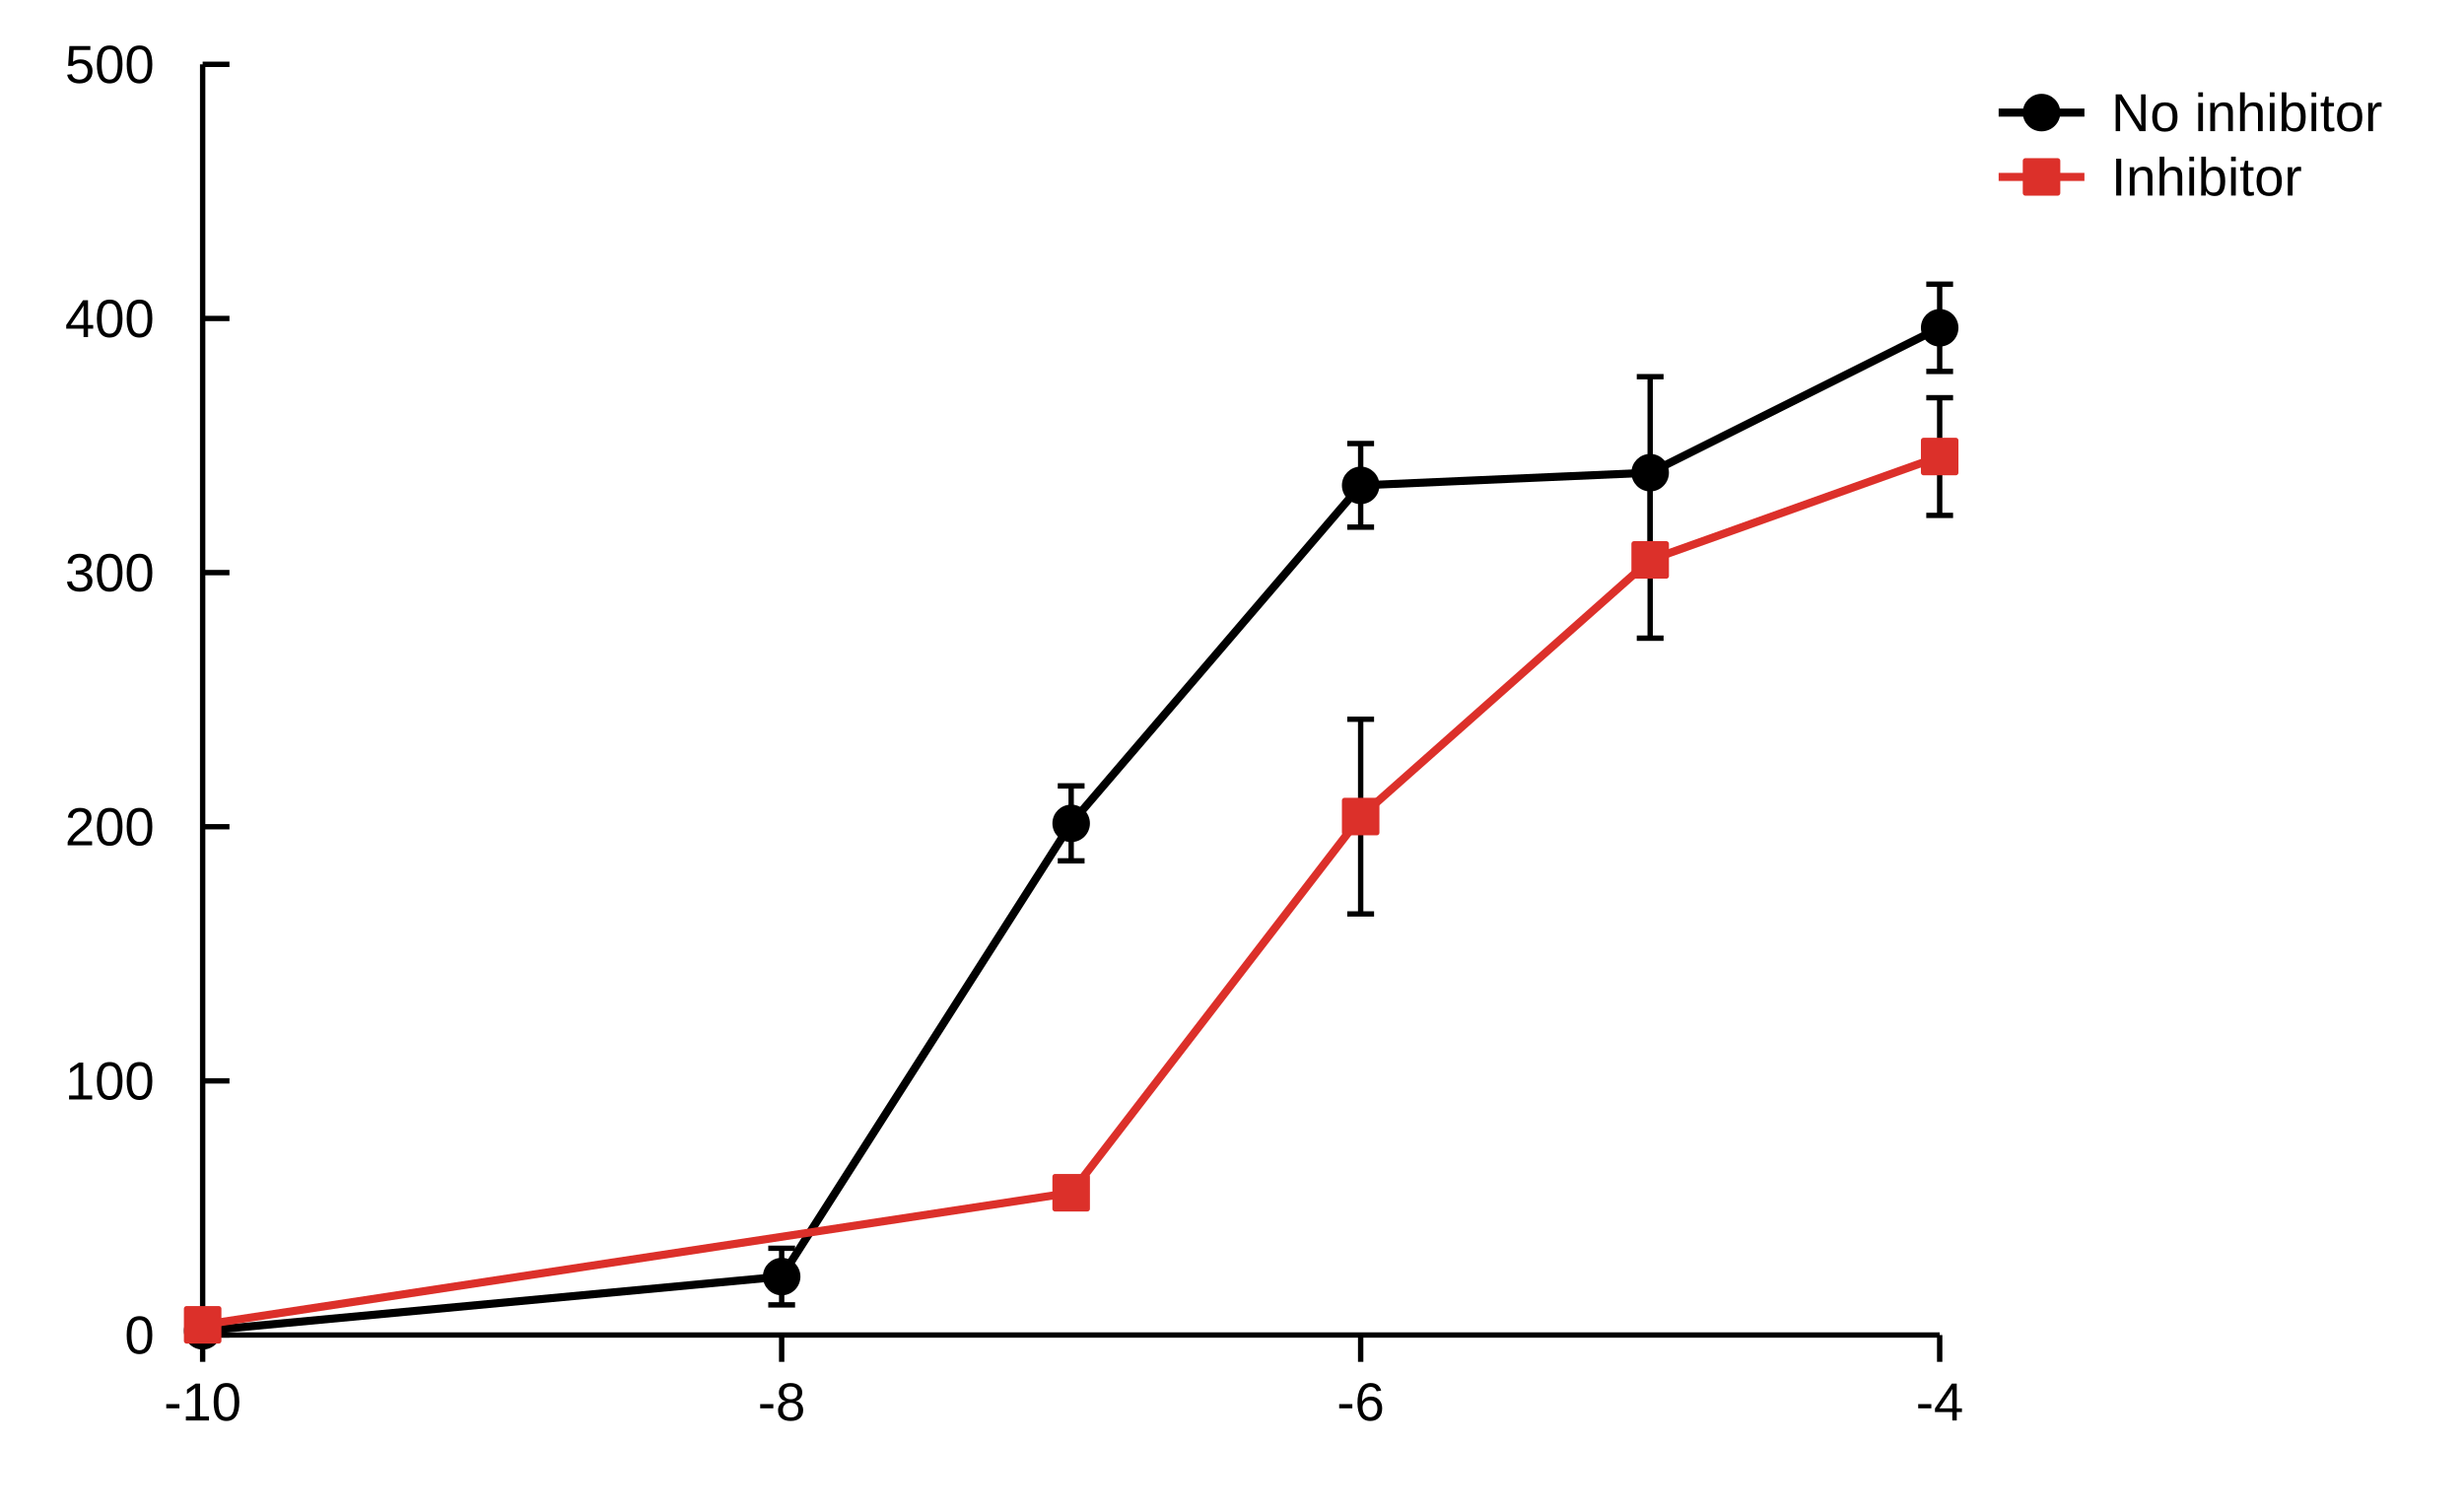
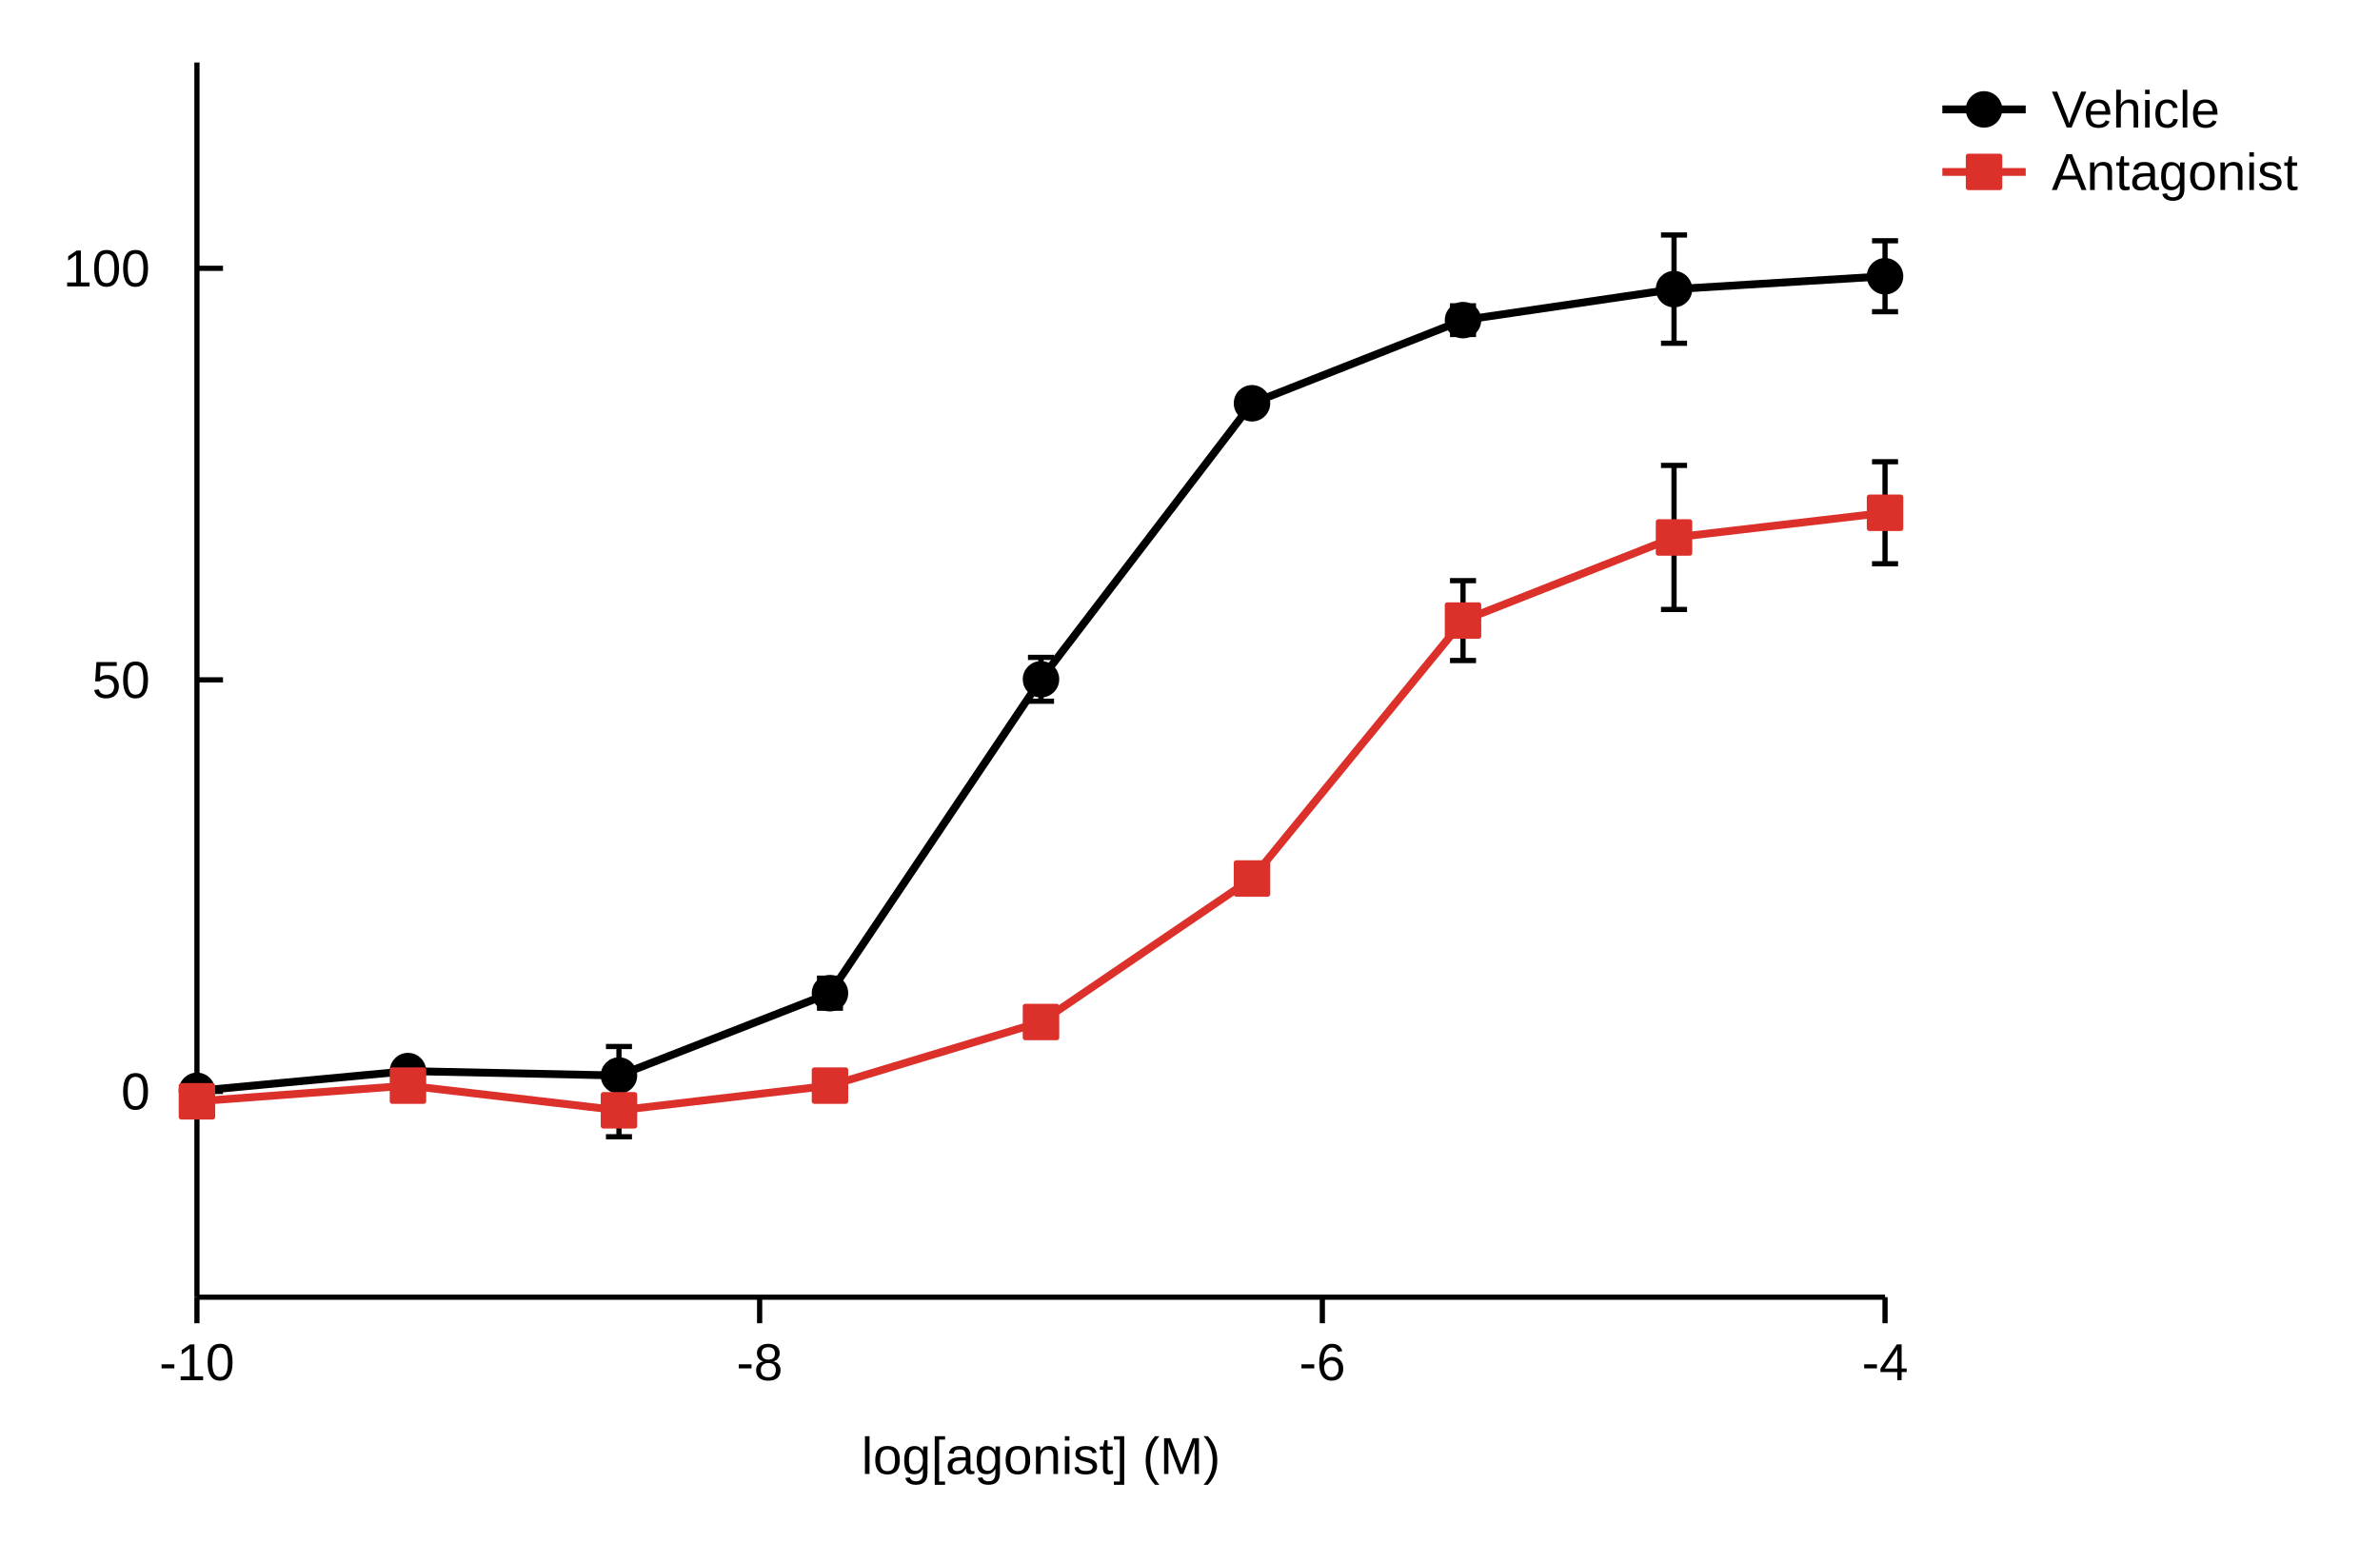
- <svg xmlns="http://www.w3.org/2000/svg" width="459.60pt" height="282.00pt" viewBox="0 0 459.60 282.00">
-   <rect width="459.60" height="282.00" fill="#ffffff" />
-   <rect x="0.00" y="0.00" width="459.60" height="282.00" fill="#ffffff" stroke="none" />
+ <svg xmlns="http://www.w3.org/2000/svg" width="456.80pt" height="300.00pt" viewBox="0 0 456.80 300.00">
+   <rect width="456.80" height="300.00" fill="#ffffff" />
+   <rect x="0.00" y="0.00" width="456.80" height="300.00" fill="#ffffff" stroke="none" />
  <line x1="37.80" y1="249.00" x2="361.80" y2="249.00" stroke="#000000" stroke-width="1.00" stroke-linecap="butt" stroke-linejoin="round" />
  <line x1="37.80" y1="12.00" x2="37.80" y2="249.00" stroke="#000000" stroke-width="1.00" stroke-linecap="butt" stroke-linejoin="round" />
  <line x1="37.80" y1="249.00" x2="37.80" y2="254.00" stroke="#000000" stroke-width="1.00" stroke-linecap="butt" stroke-linejoin="round" />
  <text x="37.80" y="258.00" font-family="Arial" font-size="10.00" fill="#000000" text-anchor="middle" dominant-baseline="hanging">-10</text>
  <line x1="145.80" y1="249.00" x2="145.80" y2="254.00" stroke="#000000" stroke-width="1.00" stroke-linecap="butt" stroke-linejoin="round" />
  <text x="145.80" y="258.00" font-family="Arial" font-size="10.00" fill="#000000" text-anchor="middle" dominant-baseline="hanging">-8</text>
  <line x1="253.80" y1="249.00" x2="253.80" y2="254.00" stroke="#000000" stroke-width="1.00" stroke-linecap="butt" stroke-linejoin="round" />
  <text x="253.80" y="258.00" font-family="Arial" font-size="10.00" fill="#000000" text-anchor="middle" dominant-baseline="hanging">-6</text>
  <line x1="361.80" y1="249.00" x2="361.80" y2="254.00" stroke="#000000" stroke-width="1.00" stroke-linecap="butt" stroke-linejoin="round" />
  <text x="361.80" y="258.00" font-family="Arial" font-size="10.00" fill="#000000" text-anchor="middle" dominant-baseline="hanging">-4</text>
-   <line x1="37.80" y1="249.00" x2="42.80" y2="249.00" stroke="#000000" stroke-width="1.00" stroke-linecap="butt" stroke-linejoin="round" />
-   <text x="28.80" y="249.00" font-family="Arial" font-size="10.00" fill="#000000" text-anchor="end" dominant-baseline="central">0</text>
-   <line x1="37.80" y1="201.60" x2="42.80" y2="201.60" stroke="#000000" stroke-width="1.00" stroke-linecap="butt" stroke-linejoin="round" />
-   <text x="28.80" y="201.60" font-family="Arial" font-size="10.00" fill="#000000" text-anchor="end" dominant-baseline="central">100</text>
-   <line x1="37.80" y1="154.20" x2="42.80" y2="154.20" stroke="#000000" stroke-width="1.00" stroke-linecap="butt" stroke-linejoin="round" />
-   <text x="28.80" y="154.20" font-family="Arial" font-size="10.00" fill="#000000" text-anchor="end" dominant-baseline="central">200</text>
-   <line x1="37.80" y1="106.80" x2="42.80" y2="106.80" stroke="#000000" stroke-width="1.00" stroke-linecap="butt" stroke-linejoin="round" />
-   <text x="28.80" y="106.80" font-family="Arial" font-size="10.00" fill="#000000" text-anchor="end" dominant-baseline="central">300</text>
-   <line x1="37.80" y1="59.40" x2="42.80" y2="59.40" stroke="#000000" stroke-width="1.00" stroke-linecap="butt" stroke-linejoin="round" />
-   <text x="28.80" y="59.40" font-family="Arial" font-size="10.00" fill="#000000" text-anchor="end" dominant-baseline="central">400</text>
-   <line x1="37.80" y1="12.00" x2="42.80" y2="12.00" stroke="#000000" stroke-width="1.00" stroke-linecap="butt" stroke-linejoin="round" />
-   <text x="28.80" y="12.00" font-family="Arial" font-size="10.00" fill="#000000" text-anchor="end" dominant-baseline="central">500</text>
-   <polyline points="37.80,248.21 145.80,238.10 199.80,153.57 253.80,90.53 307.80,88.16 361.80,61.14" fill="none" stroke="#000000" stroke-width="1.50" stroke-linecap="butt" stroke-linejoin="round" />
-   <line x1="37.80" y1="248.21" x2="37.80" y2="247.49" stroke="#000000" stroke-width="1.00" stroke-linecap="butt" stroke-linejoin="round" />
-   <line x1="35.30" y1="247.49" x2="40.30" y2="247.49" stroke="#000000" stroke-width="1.00" stroke-linecap="butt" stroke-linejoin="round" />
-   <line x1="37.80" y1="248.21" x2="37.80" y2="248.93" stroke="#000000" stroke-width="1.00" stroke-linecap="butt" stroke-linejoin="round" />
-   <line x1="35.30" y1="248.93" x2="40.30" y2="248.93" stroke="#000000" stroke-width="1.00" stroke-linecap="butt" stroke-linejoin="round" />
-   <circle cx="37.80" cy="248.21" r="3.00" fill="#000000" stroke="#000000" stroke-width="1.00" stroke-linecap="butt" stroke-linejoin="round" />
-   <line x1="145.80" y1="238.10" x2="145.80" y2="232.82" stroke="#000000" stroke-width="1.00" stroke-linecap="butt" stroke-linejoin="round" />
-   <line x1="143.30" y1="232.82" x2="148.30" y2="232.82" stroke="#000000" stroke-width="1.00" stroke-linecap="butt" stroke-linejoin="round" />
-   <line x1="145.80" y1="238.10" x2="145.80" y2="243.38" stroke="#000000" stroke-width="1.00" stroke-linecap="butt" stroke-linejoin="round" />
-   <line x1="143.30" y1="243.38" x2="148.30" y2="243.38" stroke="#000000" stroke-width="1.00" stroke-linecap="butt" stroke-linejoin="round" />
-   <circle cx="145.80" cy="238.10" r="3.00" fill="#000000" stroke="#000000" stroke-width="1.00" stroke-linecap="butt" stroke-linejoin="round" />
-   <line x1="199.80" y1="153.57" x2="199.80" y2="146.58" stroke="#000000" stroke-width="1.00" stroke-linecap="butt" stroke-linejoin="round" />
-   <line x1="197.30" y1="146.58" x2="202.30" y2="146.58" stroke="#000000" stroke-width="1.00" stroke-linecap="butt" stroke-linejoin="round" />
-   <line x1="199.80" y1="153.57" x2="199.80" y2="160.56" stroke="#000000" stroke-width="1.00" stroke-linecap="butt" stroke-linejoin="round" />
-   <line x1="197.30" y1="160.56" x2="202.30" y2="160.56" stroke="#000000" stroke-width="1.00" stroke-linecap="butt" stroke-linejoin="round" />
-   <circle cx="199.80" cy="153.57" r="3.00" fill="#000000" stroke="#000000" stroke-width="1.00" stroke-linecap="butt" stroke-linejoin="round" />
-   <line x1="253.80" y1="90.53" x2="253.80" y2="82.73" stroke="#000000" stroke-width="1.00" stroke-linecap="butt" stroke-linejoin="round" />
-   <line x1="251.30" y1="82.73" x2="256.30" y2="82.73" stroke="#000000" stroke-width="1.00" stroke-linecap="butt" stroke-linejoin="round" />
-   <line x1="253.80" y1="90.53" x2="253.80" y2="98.32" stroke="#000000" stroke-width="1.00" stroke-linecap="butt" stroke-linejoin="round" />
-   <line x1="251.30" y1="98.32" x2="256.30" y2="98.32" stroke="#000000" stroke-width="1.00" stroke-linecap="butt" stroke-linejoin="round" />
-   <circle cx="253.80" cy="90.53" r="3.00" fill="#000000" stroke="#000000" stroke-width="1.00" stroke-linecap="butt" stroke-linejoin="round" />
-   <line x1="307.80" y1="88.16" x2="307.80" y2="70.26" stroke="#000000" stroke-width="1.00" stroke-linecap="butt" stroke-linejoin="round" />
-   <line x1="305.30" y1="70.26" x2="310.30" y2="70.26" stroke="#000000" stroke-width="1.00" stroke-linecap="butt" stroke-linejoin="round" />
-   <line x1="307.80" y1="88.16" x2="307.80" y2="106.05" stroke="#000000" stroke-width="1.00" stroke-linecap="butt" stroke-linejoin="round" />
-   <line x1="305.30" y1="106.05" x2="310.30" y2="106.05" stroke="#000000" stroke-width="1.00" stroke-linecap="butt" stroke-linejoin="round" />
-   <circle cx="307.80" cy="88.16" r="3.00" fill="#000000" stroke="#000000" stroke-width="1.00" stroke-linecap="butt" stroke-linejoin="round" />
-   <line x1="361.80" y1="61.14" x2="361.80" y2="53.01" stroke="#000000" stroke-width="1.00" stroke-linecap="butt" stroke-linejoin="round" />
-   <line x1="359.30" y1="53.01" x2="364.30" y2="53.01" stroke="#000000" stroke-width="1.00" stroke-linecap="butt" stroke-linejoin="round" />
-   <line x1="361.80" y1="61.14" x2="361.80" y2="69.27" stroke="#000000" stroke-width="1.00" stroke-linecap="butt" stroke-linejoin="round" />
-   <line x1="359.30" y1="69.27" x2="364.30" y2="69.27" stroke="#000000" stroke-width="1.00" stroke-linecap="butt" stroke-linejoin="round" />
-   <circle cx="361.80" cy="61.14" r="3.00" fill="#000000" stroke="#000000" stroke-width="1.00" stroke-linecap="butt" stroke-linejoin="round" />
-   <polyline points="37.80,247.10 199.80,222.46 253.80,152.30 307.80,104.43 361.80,85.15" fill="none" stroke="#dc302a" stroke-width="1.50" stroke-linecap="butt" stroke-linejoin="round" />
-   <line x1="37.80" y1="247.10" x2="37.80" y2="246.63" stroke="#000000" stroke-width="1.00" stroke-linecap="butt" stroke-linejoin="round" />
-   <line x1="35.30" y1="246.63" x2="40.30" y2="246.63" stroke="#000000" stroke-width="1.00" stroke-linecap="butt" stroke-linejoin="round" />
-   <line x1="37.80" y1="247.10" x2="37.80" y2="247.58" stroke="#000000" stroke-width="1.00" stroke-linecap="butt" stroke-linejoin="round" />
-   <line x1="35.30" y1="247.58" x2="40.30" y2="247.58" stroke="#000000" stroke-width="1.00" stroke-linecap="butt" stroke-linejoin="round" />
-   <polygon points="34.80,244.10 40.80,244.10 40.80,250.10 34.80,250.10" fill="#dc302a" stroke="#dc302a" stroke-width="1.00" stroke-linecap="butt" stroke-linejoin="round" />
-   <line x1="199.80" y1="222.46" x2="199.80" y2="220.28" stroke="#000000" stroke-width="1.00" stroke-linecap="butt" stroke-linejoin="round" />
-   <line x1="197.30" y1="220.28" x2="202.30" y2="220.28" stroke="#000000" stroke-width="1.00" stroke-linecap="butt" stroke-linejoin="round" />
-   <line x1="199.80" y1="222.46" x2="199.80" y2="224.63" stroke="#000000" stroke-width="1.00" stroke-linecap="butt" stroke-linejoin="round" />
-   <line x1="197.30" y1="224.63" x2="202.30" y2="224.63" stroke="#000000" stroke-width="1.00" stroke-linecap="butt" stroke-linejoin="round" />
-   <polygon points="196.80,219.46 202.80,219.46 202.80,225.46 196.80,225.46" fill="#dc302a" stroke="#dc302a" stroke-width="1.00" stroke-linecap="butt" stroke-linejoin="round" />
-   <line x1="253.80" y1="152.30" x2="253.80" y2="134.15" stroke="#000000" stroke-width="1.00" stroke-linecap="butt" stroke-linejoin="round" />
-   <line x1="251.30" y1="134.15" x2="256.30" y2="134.15" stroke="#000000" stroke-width="1.00" stroke-linecap="butt" stroke-linejoin="round" />
-   <line x1="253.80" y1="152.30" x2="253.80" y2="170.46" stroke="#000000" stroke-width="1.00" stroke-linecap="butt" stroke-linejoin="round" />
-   <line x1="251.30" y1="170.46" x2="256.30" y2="170.46" stroke="#000000" stroke-width="1.00" stroke-linecap="butt" stroke-linejoin="round" />
-   <polygon points="250.80,149.30 256.80,149.30 256.80,155.30 250.80,155.30" fill="#dc302a" stroke="#dc302a" stroke-width="1.00" stroke-linecap="butt" stroke-linejoin="round" />
-   <line x1="307.80" y1="104.43" x2="307.80" y2="89.83" stroke="#000000" stroke-width="1.00" stroke-linecap="butt" stroke-linejoin="round" />
-   <line x1="305.30" y1="89.83" x2="310.30" y2="89.83" stroke="#000000" stroke-width="1.00" stroke-linecap="butt" stroke-linejoin="round" />
-   <line x1="307.80" y1="104.43" x2="307.80" y2="119.03" stroke="#000000" stroke-width="1.00" stroke-linecap="butt" stroke-linejoin="round" />
-   <line x1="305.30" y1="119.03" x2="310.30" y2="119.03" stroke="#000000" stroke-width="1.00" stroke-linecap="butt" stroke-linejoin="round" />
-   <polygon points="304.80,101.43 310.80,101.43 310.80,107.43 304.80,107.43" fill="#dc302a" stroke="#dc302a" stroke-width="1.00" stroke-linecap="butt" stroke-linejoin="round" />
-   <line x1="361.80" y1="85.15" x2="361.80" y2="74.18" stroke="#000000" stroke-width="1.00" stroke-linecap="butt" stroke-linejoin="round" />
-   <line x1="359.30" y1="74.18" x2="364.30" y2="74.18" stroke="#000000" stroke-width="1.00" stroke-linecap="butt" stroke-linejoin="round" />
-   <line x1="361.80" y1="85.15" x2="361.80" y2="96.13" stroke="#000000" stroke-width="1.00" stroke-linecap="butt" stroke-linejoin="round" />
-   <line x1="359.30" y1="96.13" x2="364.30" y2="96.13" stroke="#000000" stroke-width="1.00" stroke-linecap="butt" stroke-linejoin="round" />
-   <polygon points="358.80,82.15 364.80,82.15 364.80,88.15 358.80,88.15" fill="#dc302a" stroke="#dc302a" stroke-width="1.00" stroke-linecap="butt" stroke-linejoin="round" />
+   <text x="199.80" y="276.00" font-family="Arial" font-size="10.00" fill="#000000" text-anchor="middle" dominant-baseline="hanging">log[agonist] (M)</text>
+   <line x1="37.80" y1="209.50" x2="42.80" y2="209.50" stroke="#000000" stroke-width="1.00" stroke-linecap="butt" stroke-linejoin="round" />
+   <text x="28.80" y="209.50" font-family="Arial" font-size="10.00" fill="#000000" text-anchor="end" dominant-baseline="central">0</text>
+   <line x1="37.80" y1="130.50" x2="42.80" y2="130.50" stroke="#000000" stroke-width="1.00" stroke-linecap="butt" stroke-linejoin="round" />
+   <text x="28.80" y="130.50" font-family="Arial" font-size="10.00" fill="#000000" text-anchor="end" dominant-baseline="central">50</text>
+   <line x1="37.80" y1="51.50" x2="42.80" y2="51.50" stroke="#000000" stroke-width="1.00" stroke-linecap="butt" stroke-linejoin="round" />
+   <text x="28.80" y="51.50" font-family="Arial" font-size="10.00" fill="#000000" text-anchor="end" dominant-baseline="central">100</text>
+   <polyline points="37.80,209.39 78.30,205.60 118.80,206.45 159.30,190.65 199.80,130.39 240.30,77.41 280.80,61.45 321.30,55.50 361.80,53.03" fill="none" stroke="#000000" stroke-width="1.50" stroke-linecap="butt" stroke-linejoin="round" />
+   <line x1="37.80" y1="209.39" x2="37.80" y2="207.71" stroke="#000000" stroke-width="1.00" stroke-linecap="butt" stroke-linejoin="round" />
+   <line x1="35.30" y1="207.71" x2="40.30" y2="207.71" stroke="#000000" stroke-width="1.00" stroke-linecap="butt" stroke-linejoin="round" />
+   <line x1="37.80" y1="209.39" x2="37.80" y2="211.08" stroke="#000000" stroke-width="1.00" stroke-linecap="butt" stroke-linejoin="round" />
+   <line x1="35.30" y1="211.08" x2="40.30" y2="211.08" stroke="#000000" stroke-width="1.00" stroke-linecap="butt" stroke-linejoin="round" />
+   <circle cx="37.80" cy="209.39" r="3.00" fill="#000000" stroke="#000000" stroke-width="1.00" stroke-linecap="butt" stroke-linejoin="round" />
+   <line x1="78.30" y1="205.60" x2="78.30" y2="204.13" stroke="#000000" stroke-width="1.00" stroke-linecap="butt" stroke-linejoin="round" />
+   <line x1="75.80" y1="204.13" x2="80.80" y2="204.13" stroke="#000000" stroke-width="1.00" stroke-linecap="butt" stroke-linejoin="round" />
+   <line x1="78.30" y1="205.60" x2="78.30" y2="207.07" stroke="#000000" stroke-width="1.00" stroke-linecap="butt" stroke-linejoin="round" />
+   <line x1="75.80" y1="207.07" x2="80.80" y2="207.07" stroke="#000000" stroke-width="1.00" stroke-linecap="butt" stroke-linejoin="round" />
+   <circle cx="78.30" cy="205.60" r="3.00" fill="#000000" stroke="#000000" stroke-width="1.00" stroke-linecap="butt" stroke-linejoin="round" />
+   <line x1="118.80" y1="206.45" x2="118.80" y2="200.88" stroke="#000000" stroke-width="1.00" stroke-linecap="butt" stroke-linejoin="round" />
+   <line x1="116.30" y1="200.88" x2="121.30" y2="200.88" stroke="#000000" stroke-width="1.00" stroke-linecap="butt" stroke-linejoin="round" />
+   <line x1="118.80" y1="206.45" x2="118.80" y2="212.01" stroke="#000000" stroke-width="1.00" stroke-linecap="butt" stroke-linejoin="round" />
+   <line x1="116.30" y1="212.01" x2="121.30" y2="212.01" stroke="#000000" stroke-width="1.00" stroke-linecap="butt" stroke-linejoin="round" />
+   <circle cx="118.80" cy="206.45" r="3.00" fill="#000000" stroke="#000000" stroke-width="1.00" stroke-linecap="butt" stroke-linejoin="round" />
+   <line x1="159.30" y1="190.65" x2="159.30" y2="187.76" stroke="#000000" stroke-width="1.00" stroke-linecap="butt" stroke-linejoin="round" />
+   <line x1="156.80" y1="187.76" x2="161.80" y2="187.76" stroke="#000000" stroke-width="1.00" stroke-linecap="butt" stroke-linejoin="round" />
+   <line x1="159.30" y1="190.65" x2="159.30" y2="193.53" stroke="#000000" stroke-width="1.00" stroke-linecap="butt" stroke-linejoin="round" />
+   <line x1="156.80" y1="193.53" x2="161.80" y2="193.53" stroke="#000000" stroke-width="1.00" stroke-linecap="butt" stroke-linejoin="round" />
+   <circle cx="159.30" cy="190.65" r="3.00" fill="#000000" stroke="#000000" stroke-width="1.00" stroke-linecap="butt" stroke-linejoin="round" />
+   <line x1="199.80" y1="130.39" x2="199.80" y2="126.19" stroke="#000000" stroke-width="1.00" stroke-linecap="butt" stroke-linejoin="round" />
+   <line x1="197.30" y1="126.19" x2="202.30" y2="126.19" stroke="#000000" stroke-width="1.00" stroke-linecap="butt" stroke-linejoin="round" />
+   <line x1="199.80" y1="130.39" x2="199.80" y2="134.60" stroke="#000000" stroke-width="1.00" stroke-linecap="butt" stroke-linejoin="round" />
+   <line x1="197.30" y1="134.60" x2="202.30" y2="134.60" stroke="#000000" stroke-width="1.00" stroke-linecap="butt" stroke-linejoin="round" />
+   <circle cx="199.80" cy="130.39" r="3.00" fill="#000000" stroke="#000000" stroke-width="1.00" stroke-linecap="butt" stroke-linejoin="round" />
+   <line x1="240.30" y1="77.41" x2="240.30" y2="75.55" stroke="#000000" stroke-width="1.00" stroke-linecap="butt" stroke-linejoin="round" />
+   <line x1="237.80" y1="75.55" x2="242.80" y2="75.55" stroke="#000000" stroke-width="1.00" stroke-linecap="butt" stroke-linejoin="round" />
+   <line x1="240.30" y1="77.41" x2="240.30" y2="79.27" stroke="#000000" stroke-width="1.00" stroke-linecap="butt" stroke-linejoin="round" />
+   <line x1="237.80" y1="79.27" x2="242.80" y2="79.27" stroke="#000000" stroke-width="1.00" stroke-linecap="butt" stroke-linejoin="round" />
+   <circle cx="240.30" cy="77.41" r="3.00" fill="#000000" stroke="#000000" stroke-width="1.00" stroke-linecap="butt" stroke-linejoin="round" />
+   <line x1="280.80" y1="61.45" x2="280.80" y2="58.70" stroke="#000000" stroke-width="1.00" stroke-linecap="butt" stroke-linejoin="round" />
+   <line x1="278.30" y1="58.70" x2="283.30" y2="58.70" stroke="#000000" stroke-width="1.00" stroke-linecap="butt" stroke-linejoin="round" />
+   <line x1="280.80" y1="61.45" x2="280.80" y2="64.21" stroke="#000000" stroke-width="1.00" stroke-linecap="butt" stroke-linejoin="round" />
+   <line x1="278.30" y1="64.21" x2="283.30" y2="64.21" stroke="#000000" stroke-width="1.00" stroke-linecap="butt" stroke-linejoin="round" />
+   <circle cx="280.80" cy="61.45" r="3.00" fill="#000000" stroke="#000000" stroke-width="1.00" stroke-linecap="butt" stroke-linejoin="round" />
+   <line x1="321.30" y1="55.50" x2="321.30" y2="45.11" stroke="#000000" stroke-width="1.00" stroke-linecap="butt" stroke-linejoin="round" />
+   <line x1="318.80" y1="45.11" x2="323.80" y2="45.11" stroke="#000000" stroke-width="1.00" stroke-linecap="butt" stroke-linejoin="round" />
+   <line x1="321.30" y1="55.50" x2="321.30" y2="65.89" stroke="#000000" stroke-width="1.00" stroke-linecap="butt" stroke-linejoin="round" />
+   <line x1="318.80" y1="65.89" x2="323.80" y2="65.89" stroke="#000000" stroke-width="1.00" stroke-linecap="butt" stroke-linejoin="round" />
+   <circle cx="321.30" cy="55.50" r="3.00" fill="#000000" stroke="#000000" stroke-width="1.00" stroke-linecap="butt" stroke-linejoin="round" />
+   <line x1="361.80" y1="53.03" x2="361.80" y2="46.22" stroke="#000000" stroke-width="1.00" stroke-linecap="butt" stroke-linejoin="round" />
+   <line x1="359.30" y1="46.22" x2="364.30" y2="46.22" stroke="#000000" stroke-width="1.00" stroke-linecap="butt" stroke-linejoin="round" />
+   <line x1="361.80" y1="53.03" x2="361.80" y2="59.83" stroke="#000000" stroke-width="1.00" stroke-linecap="butt" stroke-linejoin="round" />
+   <line x1="359.30" y1="59.83" x2="364.30" y2="59.83" stroke="#000000" stroke-width="1.00" stroke-linecap="butt" stroke-linejoin="round" />
+   <circle cx="361.80" cy="53.03" r="3.00" fill="#000000" stroke="#000000" stroke-width="1.00" stroke-linecap="butt" stroke-linejoin="round" />
+   <polyline points="37.80,211.40 78.30,208.39 118.80,213.13 159.30,208.39 199.80,196.18 240.30,168.63 280.80,119.12 321.30,103.17 361.80,98.43" fill="none" stroke="#dc302a" stroke-width="1.50" stroke-linecap="butt" stroke-linejoin="round" />
+   <line x1="37.80" y1="211.40" x2="37.80" y2="209.87" stroke="#000000" stroke-width="1.00" stroke-linecap="butt" stroke-linejoin="round" />
+   <line x1="35.30" y1="209.87" x2="40.30" y2="209.87" stroke="#000000" stroke-width="1.00" stroke-linecap="butt" stroke-linejoin="round" />
+   <line x1="37.80" y1="211.40" x2="37.80" y2="212.92" stroke="#000000" stroke-width="1.00" stroke-linecap="butt" stroke-linejoin="round" />
+   <line x1="35.30" y1="212.92" x2="40.30" y2="212.92" stroke="#000000" stroke-width="1.00" stroke-linecap="butt" stroke-linejoin="round" />
+   <polygon points="34.80,208.40 40.80,208.40 40.80,214.40 34.80,214.40" fill="#dc302a" stroke="#dc302a" stroke-width="1.00" stroke-linecap="butt" stroke-linejoin="round" />
+   <line x1="78.30" y1="208.39" x2="78.30" y2="207.98" stroke="#000000" stroke-width="1.00" stroke-linecap="butt" stroke-linejoin="round" />
+   <line x1="75.80" y1="207.98" x2="80.80" y2="207.98" stroke="#000000" stroke-width="1.00" stroke-linecap="butt" stroke-linejoin="round" />
+   <line x1="78.30" y1="208.39" x2="78.30" y2="208.81" stroke="#000000" stroke-width="1.00" stroke-linecap="butt" stroke-linejoin="round" />
+   <line x1="75.80" y1="208.81" x2="80.80" y2="208.81" stroke="#000000" stroke-width="1.00" stroke-linecap="butt" stroke-linejoin="round" />
+   <polygon points="75.30,205.39 81.30,205.39 81.30,211.39 75.30,211.39" fill="#dc302a" stroke="#dc302a" stroke-width="1.00" stroke-linecap="butt" stroke-linejoin="round" />
+   <line x1="118.80" y1="213.13" x2="118.80" y2="208.07" stroke="#000000" stroke-width="1.00" stroke-linecap="butt" stroke-linejoin="round" />
+   <line x1="116.30" y1="208.07" x2="121.30" y2="208.07" stroke="#000000" stroke-width="1.00" stroke-linecap="butt" stroke-linejoin="round" />
+   <line x1="118.80" y1="213.13" x2="118.80" y2="218.20" stroke="#000000" stroke-width="1.00" stroke-linecap="butt" stroke-linejoin="round" />
+   <line x1="116.30" y1="218.20" x2="121.30" y2="218.20" stroke="#000000" stroke-width="1.00" stroke-linecap="butt" stroke-linejoin="round" />
+   <polygon points="115.80,210.13 121.80,210.13 121.80,216.13 115.80,216.13" fill="#dc302a" stroke="#dc302a" stroke-width="1.00" stroke-linecap="butt" stroke-linejoin="round" />
+   <line x1="159.30" y1="208.39" x2="159.30" y2="206.02" stroke="#000000" stroke-width="1.00" stroke-linecap="butt" stroke-linejoin="round" />
+   <line x1="156.80" y1="206.02" x2="161.80" y2="206.02" stroke="#000000" stroke-width="1.00" stroke-linecap="butt" stroke-linejoin="round" />
+   <line x1="159.30" y1="208.39" x2="159.30" y2="210.76" stroke="#000000" stroke-width="1.00" stroke-linecap="butt" stroke-linejoin="round" />
+   <line x1="156.80" y1="210.76" x2="161.80" y2="210.76" stroke="#000000" stroke-width="1.00" stroke-linecap="butt" stroke-linejoin="round" />
+   <polygon points="156.30,205.39 162.30,205.39 162.30,211.39 156.30,211.39" fill="#dc302a" stroke="#dc302a" stroke-width="1.00" stroke-linecap="butt" stroke-linejoin="round" />
+   <line x1="199.80" y1="196.18" x2="199.80" y2="193.65" stroke="#000000" stroke-width="1.00" stroke-linecap="butt" stroke-linejoin="round" />
+   <line x1="197.30" y1="193.65" x2="202.30" y2="193.65" stroke="#000000" stroke-width="1.00" stroke-linecap="butt" stroke-linejoin="round" />
+   <line x1="199.80" y1="196.18" x2="199.80" y2="198.70" stroke="#000000" stroke-width="1.00" stroke-linecap="butt" stroke-linejoin="round" />
+   <line x1="197.30" y1="198.70" x2="202.30" y2="198.70" stroke="#000000" stroke-width="1.00" stroke-linecap="butt" stroke-linejoin="round" />
+   <polygon points="196.80,193.18 202.80,193.18 202.80,199.18 196.80,199.18" fill="#dc302a" stroke="#dc302a" stroke-width="1.00" stroke-linecap="butt" stroke-linejoin="round" />
+   <line x1="240.30" y1="168.63" x2="240.30" y2="166.57" stroke="#000000" stroke-width="1.00" stroke-linecap="butt" stroke-linejoin="round" />
+   <line x1="237.80" y1="166.57" x2="242.80" y2="166.57" stroke="#000000" stroke-width="1.00" stroke-linecap="butt" stroke-linejoin="round" />
+   <line x1="240.30" y1="168.63" x2="240.30" y2="170.69" stroke="#000000" stroke-width="1.00" stroke-linecap="butt" stroke-linejoin="round" />
+   <line x1="237.80" y1="170.69" x2="242.80" y2="170.69" stroke="#000000" stroke-width="1.00" stroke-linecap="butt" stroke-linejoin="round" />
+   <polygon points="237.30,165.63 243.30,165.63 243.30,171.63 237.30,171.63" fill="#dc302a" stroke="#dc302a" stroke-width="1.00" stroke-linecap="butt" stroke-linejoin="round" />
+   <line x1="280.80" y1="119.12" x2="280.80" y2="111.46" stroke="#000000" stroke-width="1.00" stroke-linecap="butt" stroke-linejoin="round" />
+   <line x1="278.30" y1="111.46" x2="283.30" y2="111.46" stroke="#000000" stroke-width="1.00" stroke-linecap="butt" stroke-linejoin="round" />
+   <line x1="280.80" y1="119.12" x2="280.80" y2="126.79" stroke="#000000" stroke-width="1.00" stroke-linecap="butt" stroke-linejoin="round" />
+   <line x1="278.30" y1="126.79" x2="283.30" y2="126.79" stroke="#000000" stroke-width="1.00" stroke-linecap="butt" stroke-linejoin="round" />
+   <polygon points="277.80,116.12 283.80,116.12 283.80,122.12 277.80,122.12" fill="#dc302a" stroke="#dc302a" stroke-width="1.00" stroke-linecap="butt" stroke-linejoin="round" />
+   <line x1="321.30" y1="103.17" x2="321.30" y2="89.34" stroke="#000000" stroke-width="1.00" stroke-linecap="butt" stroke-linejoin="round" />
+   <line x1="318.80" y1="89.34" x2="323.80" y2="89.34" stroke="#000000" stroke-width="1.00" stroke-linecap="butt" stroke-linejoin="round" />
+   <line x1="321.30" y1="103.17" x2="321.30" y2="116.99" stroke="#000000" stroke-width="1.00" stroke-linecap="butt" stroke-linejoin="round" />
+   <line x1="318.80" y1="116.99" x2="323.80" y2="116.99" stroke="#000000" stroke-width="1.00" stroke-linecap="butt" stroke-linejoin="round" />
+   <polygon points="318.30,100.17 324.30,100.17 324.30,106.17 318.30,106.17" fill="#dc302a" stroke="#dc302a" stroke-width="1.00" stroke-linecap="butt" stroke-linejoin="round" />
+   <line x1="361.80" y1="98.43" x2="361.80" y2="88.63" stroke="#000000" stroke-width="1.00" stroke-linecap="butt" stroke-linejoin="round" />
+   <line x1="359.30" y1="88.63" x2="364.30" y2="88.63" stroke="#000000" stroke-width="1.00" stroke-linecap="butt" stroke-linejoin="round" />
+   <line x1="361.80" y1="98.43" x2="361.80" y2="108.22" stroke="#000000" stroke-width="1.00" stroke-linecap="butt" stroke-linejoin="round" />
+   <line x1="359.30" y1="108.22" x2="364.30" y2="108.22" stroke="#000000" stroke-width="1.00" stroke-linecap="butt" stroke-linejoin="round" />
+   <polygon points="358.80,95.43 364.80,95.43 364.80,101.43 358.80,101.43" fill="#dc302a" stroke="#dc302a" stroke-width="1.00" stroke-linecap="butt" stroke-linejoin="round" />
  <line x1="372.80" y1="21.00" x2="388.80" y2="21.00" stroke="#000000" stroke-width="1.50" stroke-linecap="butt" stroke-linejoin="round" />
  <circle cx="380.80" cy="21.00" r="3.00" fill="#000000" stroke="#000000" stroke-width="1.00" stroke-linecap="butt" stroke-linejoin="round" />
-   <text x="393.80" y="21.00" font-family="Arial" font-size="10.00" fill="#000000" text-anchor="start" dominant-baseline="central">No inhibitor</text>
+   <text x="393.80" y="21.00" font-family="Arial" font-size="10.00" fill="#000000" text-anchor="start" dominant-baseline="central">Vehicle</text>
  <line x1="372.80" y1="33.00" x2="388.80" y2="33.00" stroke="#dc302a" stroke-width="1.50" stroke-linecap="butt" stroke-linejoin="round" />
  <polygon points="377.80,30.00 383.80,30.00 383.80,36.00 377.80,36.00" fill="#dc302a" stroke="#dc302a" stroke-width="1.00" stroke-linecap="butt" stroke-linejoin="round" />
-   <text x="393.80" y="33.00" font-family="Arial" font-size="10.00" fill="#000000" text-anchor="start" dominant-baseline="central">Inhibitor</text>
+   <text x="393.80" y="33.00" font-family="Arial" font-size="10.00" fill="#000000" text-anchor="start" dominant-baseline="central">Antagonist</text>
</svg>
